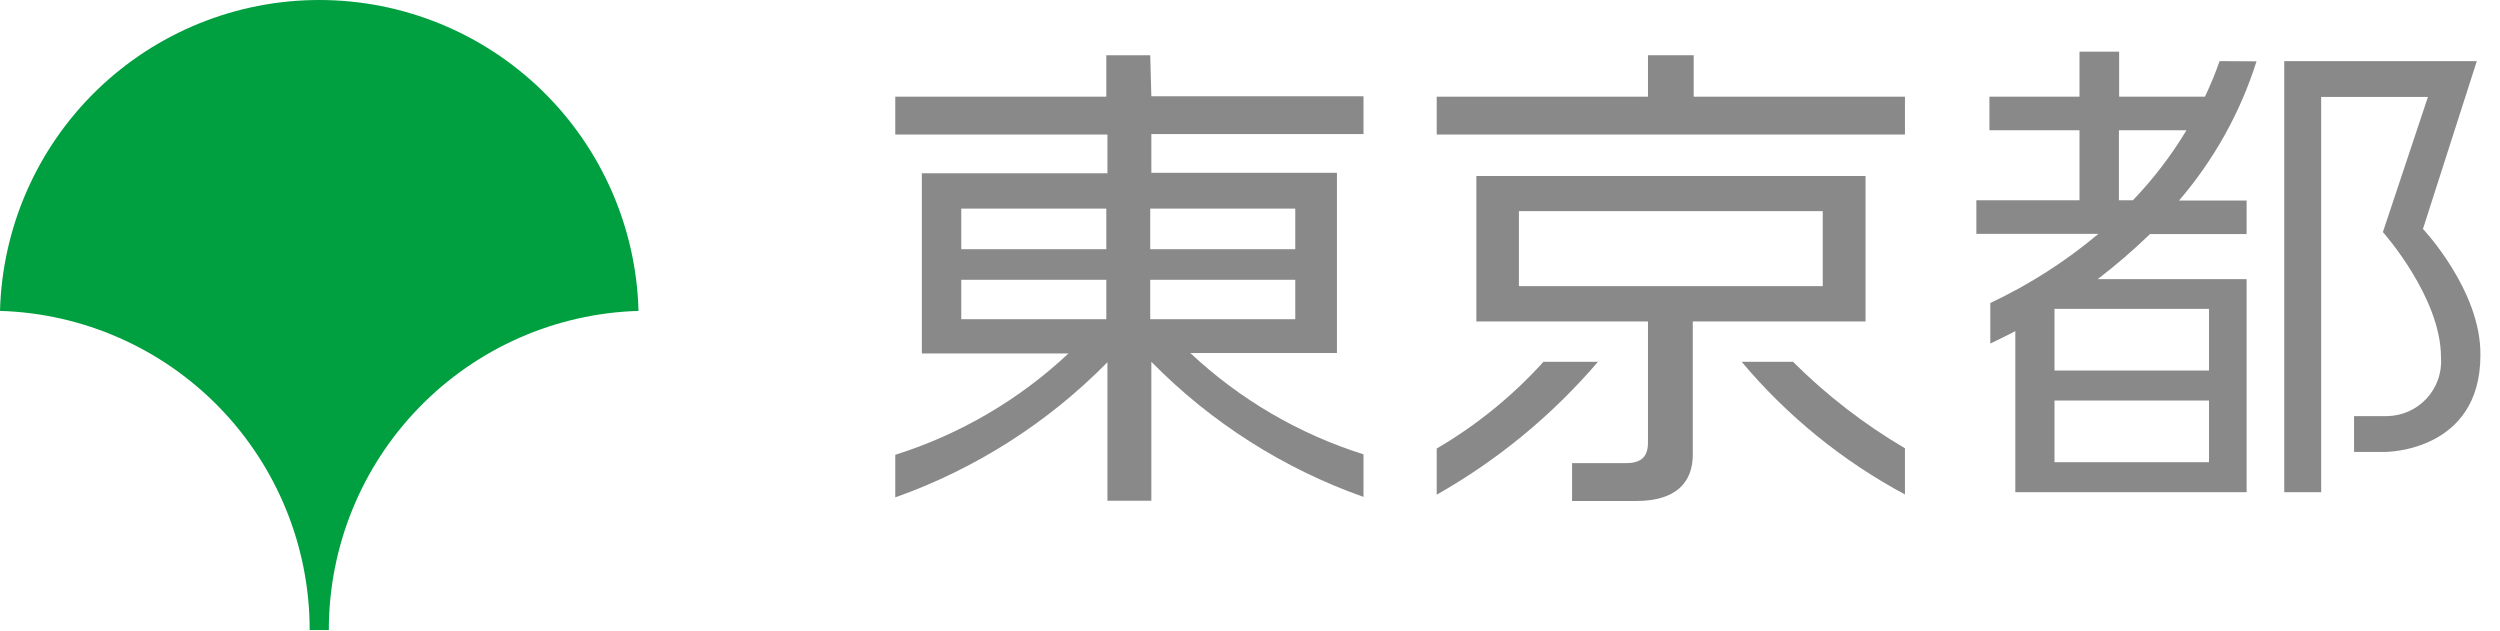
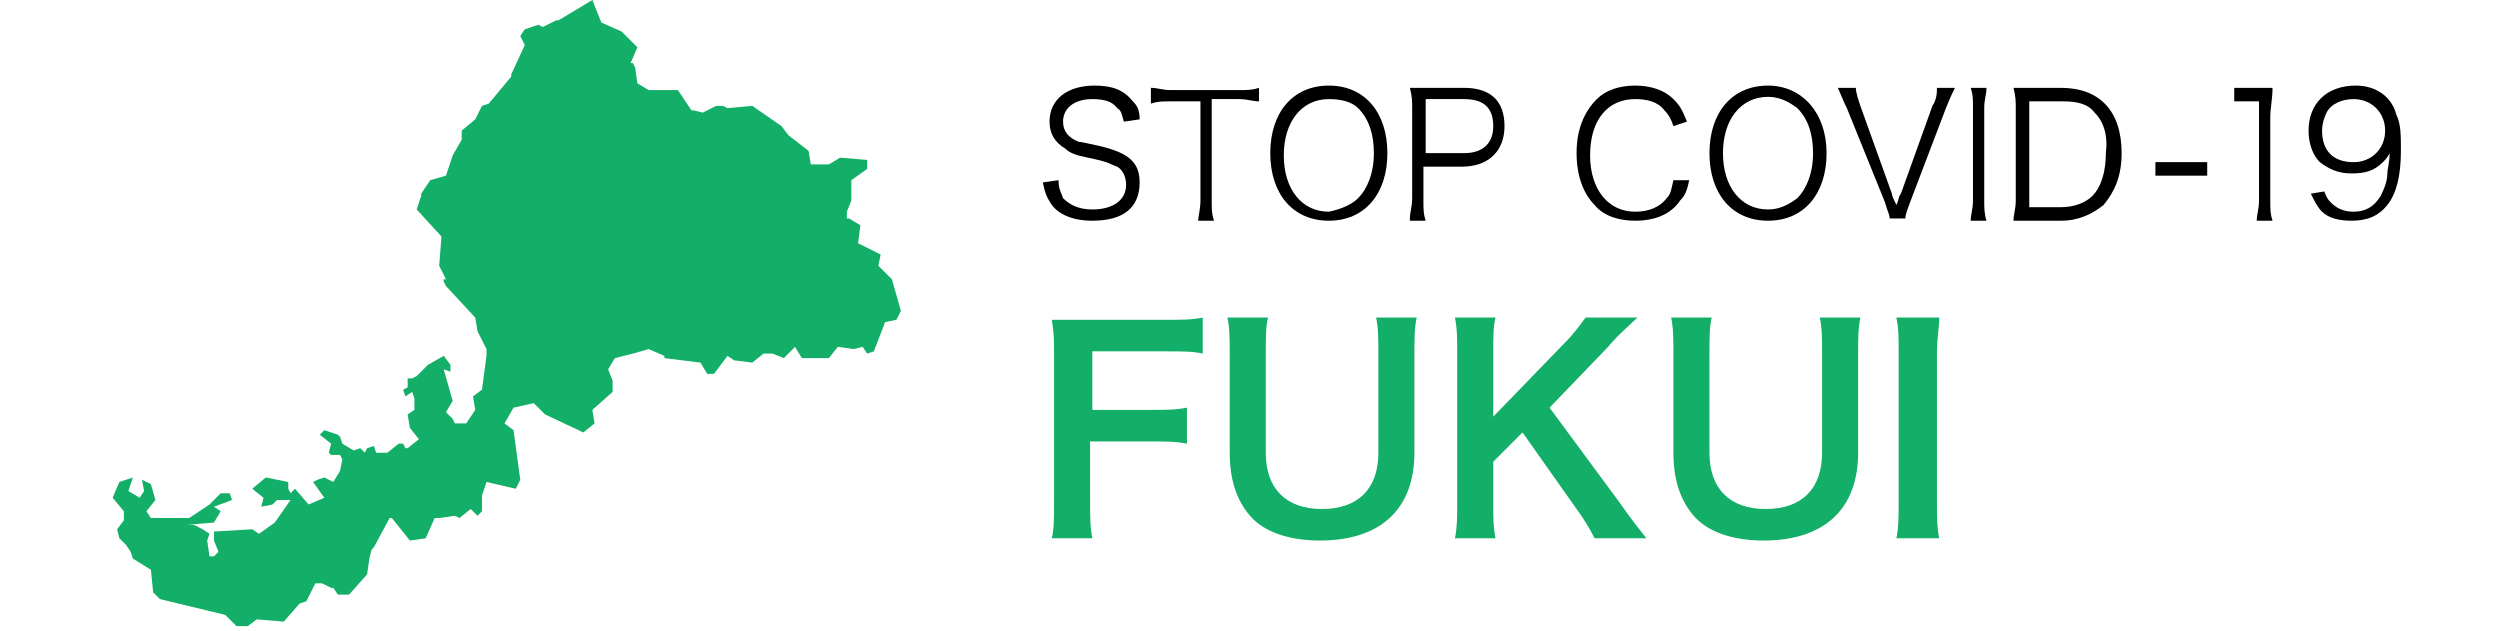
- <svg xmlns="http://www.w3.org/2000/svg" fill="none" height="28" viewBox="0 0 111 28" width="111">
-   <path d="m13.75 27.974h.85c-.002-3.687 1.433-7.229 4.001-9.874s6.064-4.187 9.749-4.296c-.098-3.694-1.635-7.204-4.282-9.783-2.648-2.578-6.197-4.021-9.893-4.021s-7.245 1.443-9.893 4.021c-2.648 2.578-4.184 6.088-4.282 9.783 3.685.109 7.182 1.65 9.749 4.296s4.002 6.188 4.001 9.874z" fill="#00a040" />
-   <g fill="#898989">
-     <path d="m51.07 2.453h-1.95v1.84h-9.37v1.68h9.42v1.72h-8.24v8h6.51c-2.193 2.058-4.822 3.596-7.69 4.5v1.89c3.554-1.26 6.776-3.311 9.42-6v6.15h1.95v-6.17c2.643 2.691 5.864 4.743 9.42 6v-1.89c-2.869-.903-5.498-2.441-7.69-4.5h6.51v-8h-8.24v-1.72h9.42v-1.68h-9.42zm-8.39 6.81h6.44v1.8h-6.44zm0 3.16h6.44v1.75h-6.44zm14.83 1.75h-6.44v-1.75h6.44zm0-4.91v1.8h-6.44v-1.8z" />
-     <path d="m68.53 16.064c-1.374 1.518-2.972 2.817-4.74 3.85v2.05c2.711-1.536 5.134-3.533 7.16-5.9z" />
-     <path d="m79.61 16.064h-2.28c2.02 2.407 4.481 4.406 7.25 5.89v-2.05c-1.812-1.066-3.481-2.356-4.97-3.84z" />
-     <path d="m80.93 14.274h1.9v-6.46h-17.28v6.46h7.62v5.38c0 .71-.39.91-1 .91h-2.37v1.68h2.85c1.77 0 2.51-.83 2.51-2.06v-5.91zm-13.49-4.9h13.49v3.33h-13.49z" />
-     <path d="m75.2 2.453h-2.03v1.84h-9.38v1.68h20.79v-1.68h-9.38z" />
-     <path d="m107.58 10.164 2.39-7.45h-8.55v19.14h1.64v-17.55h4.74l-2 6s2.58 2.89 2.58 5.56c.025.332-.019.666-.129.981-.11.315-.283.603-.509.848-.226.245-.5.441-.805.575-.305.135-.634.205-.967.207h-1.45v1.59h1.4s4.21 0 4.21-4.29c.04-2.87-2.55-5.61-2.55-5.61z" />
-     <path d="m98.55 2.713c-.188.538-.405 1.065-.65 1.58h-3.81v-2h-1.76v2h-4v1.49h4v3.11h-4.58v1.49h5.42c-1.461 1.226-3.075 2.258-4.8 3.07v1.8c.35-.17.73-.35 1.11-.55v7.15h10.27v-9.46h-6.61c.811-.622 1.585-1.29 2.32-2h4.29v-1.49h-3c1.551-1.807 2.722-3.909 3.44-6.18zm-.47 17.81h-6.86v-2.74h6.86zm0-4.07h-6.86v-2.74h6.86zm-4-7.56v-3.11h3c-.675 1.122-1.474 2.165-2.38 3.11z" />
+ <svg xmlns="http://www.w3.org/2000/svg" version="1.1" id="レイヤー_1" x="0px" y="0px" viewBox="0 0 111 28" style="enable-background:new 0 0 111 28;" xml:space="preserve">
+   <style type="text/css">
+ 	.st0{fill:#13AE67;}
+ </style>
+   <g>
+     <path d="M49.9,5.4c-0.1-0.3-0.1-0.5-0.3-0.6c-0.2-0.3-0.6-0.4-1.1-0.4c-0.8,0-1.3,0.4-1.3,1c0,0.4,0.2,0.7,0.7,0.9   C48,6.3,48,6.3,48.9,6.5c1.2,0.3,1.7,0.7,1.7,1.6c0,1.1-0.7,1.7-2.1,1.7c-0.9,0-1.5-0.3-1.8-0.7c-0.2-0.3-0.3-0.5-0.4-1L47,8   c0,0.4,0.1,0.5,0.2,0.8c0.3,0.3,0.7,0.5,1.3,0.5c0.9,0,1.5-0.4,1.5-1.1c0-0.4-0.2-0.7-0.4-0.8c-0.3-0.1-0.3-0.2-1.3-0.4   c-0.5-0.1-0.8-0.2-1-0.4c-0.5-0.3-0.7-0.7-0.7-1.2c0-1,0.8-1.6,2-1.6c0.8,0,1.3,0.2,1.7,0.7c0.2,0.2,0.3,0.4,0.3,0.8L49.9,5.4z" />
+     <path d="M53.8,8.9c0,0.4,0,0.6,0.1,0.9h-0.7c0-0.2,0.1-0.5,0.1-0.9V4.5H52c-0.4,0-0.6,0-0.9,0.1V3.9c0.3,0,0.5,0.1,0.9,0.1h3   c0.4,0,0.6,0,0.9-0.1v0.6c-0.3,0-0.5-0.1-0.9-0.1h-1.2V8.9z" />
+     <path d="M61.6,6.8c0,1.8-1,3-2.6,3c-1.6,0-2.6-1.2-2.6-3c0-1.8,1-3,2.6-3C60.6,3.8,61.6,5,61.6,6.8z M60.3,8.8   c0.4-0.4,0.7-1.1,0.7-2c0-0.8-0.2-1.5-0.7-2C60,4.5,59.5,4.4,59,4.4c-1.2,0-2,1-2,2.5c0,1.5,0.8,2.5,2,2.5   C59.5,9.3,60,9.1,60.3,8.8z" />
+     <path d="M62.6,9.7c0-0.3,0.1-0.5,0.1-0.9V4.8c0-0.3,0-0.5-0.1-0.9c0.3,0,0.5,0,0.8,0H65c1.2,0,1.8,0.6,1.8,1.7   c0,1.1-0.7,1.8-1.9,1.8h-1.7v1.5c0,0.4,0,0.6,0.1,0.9H62.6z M65,6.8c0.8,0,1.3-0.4,1.3-1.2c0-0.8-0.4-1.2-1.3-1.2h-1.7v2.4H65z" />
+     <path d="M74.3,5.6c-0.1-0.3-0.2-0.5-0.4-0.7c-0.3-0.4-0.8-0.5-1.3-0.5c-1.2,0-2,0.9-2,2.5c0,1.5,0.8,2.5,2,2.5   c0.6,0,1.1-0.2,1.4-0.6c0.2-0.2,0.2-0.4,0.3-0.8L75,8c-0.1,0.5-0.2,0.7-0.4,0.9c-0.4,0.6-1.1,0.9-2,0.9c-0.7,0-1.4-0.2-1.8-0.7   C70.3,8.6,70,7.8,70,6.8c0-1,0.3-1.8,0.9-2.4c0.4-0.4,1-0.6,1.7-0.6c0.7,0,1.3,0.2,1.7,0.6c0.3,0.3,0.4,0.5,0.6,1L74.3,5.6z" />
+     <path d="M81.1,6.8c0,1.8-1,3-2.6,3c-1.6,0-2.6-1.2-2.6-3c0-1.8,1-3,2.6-3C80,3.8,81.1,5,81.1,6.8z M79.8,8.8c0.4-0.4,0.7-1.1,0.7-2   c0-0.8-0.2-1.5-0.7-2c-0.4-0.3-0.8-0.5-1.3-0.5c-1.2,0-2,1-2,2.5c0,1.5,0.8,2.5,2,2.5C79,9.3,79.4,9.1,79.8,8.8z" />
+     <path d="M84,8.6c0,0.1,0.1,0.3,0.2,0.5c0.1-0.2,0.1-0.4,0.2-0.5l1.4-3.9C86,4.4,86,4.1,86,3.9h0.8c-0.1,0.2-0.2,0.4-0.4,0.9L84.8,9   c-0.1,0.3-0.2,0.5-0.2,0.7h-0.7c0-0.2-0.1-0.3-0.2-0.7L82,4.8c-0.2-0.4-0.3-0.7-0.4-0.9h0.8c0,0.2,0.1,0.5,0.2,0.8L84,8.6z" />
+     <path d="M88.2,3.9c0,0.3-0.1,0.5-0.1,0.9v4.1c0,0.3,0,0.6,0.1,0.9h-0.7c0-0.3,0.1-0.5,0.1-0.9V4.8c0-0.4,0-0.6-0.1-0.9H88.2z" />
+     <path d="M89.5,4.8c0-0.3,0-0.5-0.1-0.9c0.3,0,0.5,0,0.8,0h1.3c1.7,0,2.7,1,2.7,2.9c0,1-0.3,1.7-0.8,2.3c-0.5,0.4-1.1,0.7-1.9,0.7   h-1.3c-0.4,0-0.6,0-0.8,0c0-0.3,0.1-0.5,0.1-0.9V4.8z M91.5,9.2c0.6,0,1.1-0.2,1.4-0.5c0.4-0.4,0.6-1.1,0.6-1.9   C93.6,6,93.4,5.4,93,5c-0.3-0.4-0.8-0.5-1.4-0.5h-1.5v4.7H91.5z" />
+     <path d="M95.7,7.2c0.2,0,0.4,0,0.7,0h0.9c0.3,0,0.5,0,0.7,0v0.6c-0.2,0-0.4,0-0.7,0h-0.9c-0.3,0-0.5,0-0.7,0V7.2z" />
+     <path d="M99.2,3.9c0.2,0,0.3,0,0.6,0h0.5c0.3,0,0.4,0,0.6,0c0,0.5-0.1,0.9-0.1,1.3v3.7c0,0.4,0,0.6,0.1,0.9h-0.7   c0-0.3,0.1-0.5,0.1-0.9V4.5h-0.4c-0.2,0-0.4,0-0.7,0V3.9z" />
+     <path d="M103.2,8.5c0.1,0.3,0.2,0.4,0.3,0.5c0.2,0.2,0.5,0.4,1,0.4c0.5,0,0.9-0.2,1.2-0.7c0.1-0.2,0.3-0.6,0.3-1   c0-0.2,0.1-0.5,0.1-0.9c-0.1,0.2-0.2,0.3-0.3,0.4c-0.4,0.4-0.8,0.5-1.4,0.5c-0.6,0-1-0.2-1.4-0.5c-0.3-0.3-0.5-0.8-0.5-1.4   c0-1.2,0.8-2,2.1-2c0.9,0,1.6,0.5,1.8,1.3c0.2,0.4,0.2,0.9,0.2,1.6c0,1.1-0.2,1.9-0.6,2.4c-0.4,0.5-0.9,0.7-1.6,0.7   c-0.5,0-1-0.1-1.3-0.4c-0.2-0.2-0.3-0.4-0.5-0.8L103.2,8.5z M105.9,5.8c0-0.8-0.6-1.4-1.4-1.4c-0.5,0-1,0.2-1.2,0.6   c-0.1,0.2-0.2,0.5-0.2,0.8c0,0.9,0.5,1.4,1.4,1.4C105.3,7.2,105.9,6.6,105.9,5.8z" />
+     <path class="st0" d="M48.4,22.1c0,0.9,0,1.3,0.1,1.8h-1.8c0.1-0.4,0.1-0.9,0.1-1.7v-6.4c0-0.7,0-1-0.1-1.6c0.5,0,0.8,0,1.6,0h3.4   c0.8,0,1.2,0,1.7-0.1v1.6c-0.4-0.1-0.9-0.1-1.7-0.1h-3.2v2.6H51c0.8,0,1.2,0,1.7-0.1v1.6c-0.5-0.1-0.9-0.1-1.7-0.1h-2.6V22.1z" />
+     <path class="st0" d="M62.9,14.1c-0.1,0.5-0.1,0.9-0.1,1.7v4.3c0,2.5-1.5,3.9-4.2,3.9c-1.4,0-2.5-0.4-3.1-1.1   c-0.6-0.7-0.9-1.6-0.9-2.8v-4.3c0-0.8,0-1.2-0.1-1.7h1.8c-0.1,0.4-0.1,0.9-0.1,1.7v4.3c0,1.6,0.9,2.5,2.5,2.5   c1.6,0,2.5-0.9,2.5-2.5v-4.3c0-0.8,0-1.2-0.1-1.7H62.9z" />
+     <path class="st0" d="M71.9,22.3c0.7,1,0.9,1.2,1.2,1.6h-2.3c-0.2-0.4-0.5-0.9-0.8-1.3l-2.4-3.4l-1.3,1.3v1.8c0,0.7,0,1.1,0.1,1.6   h-1.8c0.1-0.5,0.1-0.9,0.1-1.6v-6.6c0-0.7,0-1.1-0.1-1.6h1.8c-0.1,0.4-0.1,0.9-0.1,1.6v2.8l3.1-3.2c0.5-0.5,0.7-0.8,1-1.2h2.3   c-0.4,0.4-0.8,0.7-1.3,1.3l-2.6,2.7L71.9,22.3z" />
+     <path class="st0" d="M82.6,14.1c-0.1,0.5-0.1,0.9-0.1,1.7v4.3c0,2.5-1.5,3.9-4.2,3.9c-1.4,0-2.5-0.4-3.1-1.1   c-0.6-0.7-0.9-1.6-0.9-2.8v-4.3c0-0.8,0-1.2-0.1-1.7H76c-0.1,0.4-0.1,0.9-0.1,1.7v4.3c0,1.6,0.9,2.5,2.5,2.5c1.6,0,2.5-0.9,2.5-2.5   v-4.3c0-0.8,0-1.2-0.1-1.7H82.6z" />
+     <path class="st0" d="M86.1,14.1C86.1,14.6,86,15,86,15.7v6.6c0,0.7,0,1.1,0.1,1.6h-1.9c0.1-0.5,0.1-0.9,0.1-1.6v-6.6   c0-0.8,0-1.1-0.1-1.6H86.1z" />
  </g>
+   <polygon class="st0" points="26.3,0 24.8,0.9 24.7,0.9 24.1,1.2 23.9,1.1 23.3,1.3 23.1,1.6 23.3,2 22.7,3.3 22.7,3.4 21.7,4.6   21.4,4.7 21.1,5.3 20.5,5.8 20.5,6.2 20.1,6.9 19.8,7.8 19.1,8 18.7,8.6 18.7,8.7 18.5,9.3 19.6,10.5 19.5,11.8 19.8,12.4   19.7,12.4 19.7,12.5 19.8,12.7 21.1,14.1 21.2,14.7 21.6,15.5 21.6,15.8 21.4,17.3 21,17.6 21.1,18.2 20.7,18.8 20.2,18.8   20.1,18.6 19.8,18.3 20.1,17.8 19.7,16.4 20,16.5 20,16.2 19.7,15.8 19,16.2 18.5,16.7 18.3,16.8 18.1,16.8 18.1,17.2 17.9,17.3   18,17.6 18.3,17.4 18.4,17.7 18.4,18.2 18.1,18.4 18.2,19 18.6,19.5 18.1,19.9 18,19.9 17.9,19.7 17.7,19.7 17.2,20.1 16.7,20.1   16.6,19.8 16.3,19.9 16.2,20.1 16,19.9 15.7,20 15.2,19.7 15.1,19.4 15,19.3 14.4,19.1 14.2,19.3 14.7,19.7 14.6,20.1 14.7,20.2   15.1,20.2 15.2,20.4 15.1,20.9 14.8,21.4 14.4,21.2 14.1,21.3 13.9,21.4 14.4,22.1 13.7,22.4 13.1,21.7 12.9,21.9 12.8,21.7   12.8,21.4 11.8,21.2 11.2,21.7 11.7,22.1 11.6,22.5 12.1,22.4 12.3,22.2 12.9,22.2 12.2,23.2 11.5,23.7 11.2,23.5 9.5,23.6 9.5,24   9.7,24.5 9.5,24.7 9.3,24.7 9.2,24 9.3,23.7 9,23.5 8.6,23.3 8.3,23.3 9.5,23.2 9.8,22.7 9.5,22.5 10.3,22.2 10.2,21.9 9.8,21.9   9.3,22.4 8.4,23 7.5,23 6.7,23 6.5,22.7 6.9,22.2 6.7,21.5 6.3,21.3 6.4,21.8 6.2,22.1 5.7,21.8 5.9,21.2 5.3,21.4 5,22.1 5.5,22.7   5.5,23.1 5.2,23.5 5.3,23.9 5.6,24.2 5.8,24.5 5.9,24.8 6.7,25.3 6.7,25.3 6.8,26.3 7.1,26.6 10,27.3 10.5,27.8 11,27.8 11.4,27.5   12.6,27.6 13.3,26.8 13.3,26.8 13.6,26.7 14,25.9 14.3,25.9 14.7,26.1 14.8,26.1 15,26.4 15.5,26.4 16.3,25.5 16.4,24.8 16.5,24.4   16.6,24.3 17.3,23 17.4,23 18.2,24 18.9,23.9 19.3,23 19.5,23 20.2,22.9 20.4,23 20.9,22.6 21.2,22.9 21.4,22.7 21.4,22 21.6,21.4   22.9,21.7 23.1,21.3 22.8,19.1 22.4,18.8 22.8,18.1 22.8,18.1 23.7,17.9 24.2,18.4 25.9,19.2 26.4,18.8 26.3,18.2 27.2,17.4   27.2,16.9 27,16.4 27.3,15.9 28.1,15.7 28.8,15.5 29.5,15.8 29.5,15.9 31.1,16.1 31.4,16.6 31.7,16.6 32.3,15.8 32.6,16 33.4,16.1   33.9,15.7 34.3,15.7 34.8,15.9 35.3,15.4 35.3,15.4 35.6,15.9 36.8,15.9 37.2,15.4 37.9,15.5 38.3,15.4 38.5,15.7 38.8,15.6   39.3,14.3 39.8,14.2 40,13.8 39.6,12.4 39,11.8 39.1,11.3 38.1,10.8 38.2,10 37.7,9.7 37.6,9.7 37.6,9.4 37.8,8.9 37.8,8 38.5,7.5   38.5,7.1 37.3,7 36.8,7.3 36,7.3 36,7.3 35.9,6.7 35,6 34.7,5.6 33.4,4.7 32.3,4.8 32.1,4.7 31.8,4.7 31.2,5 30.8,4.9 30.7,4.9   30.1,4 28.8,4 28.3,3.7 28.2,3 28.1,2.8 28,2.8 28.3,2.1 27.6,1.4 26.7,1 26.5,0.5 " />
</svg>
